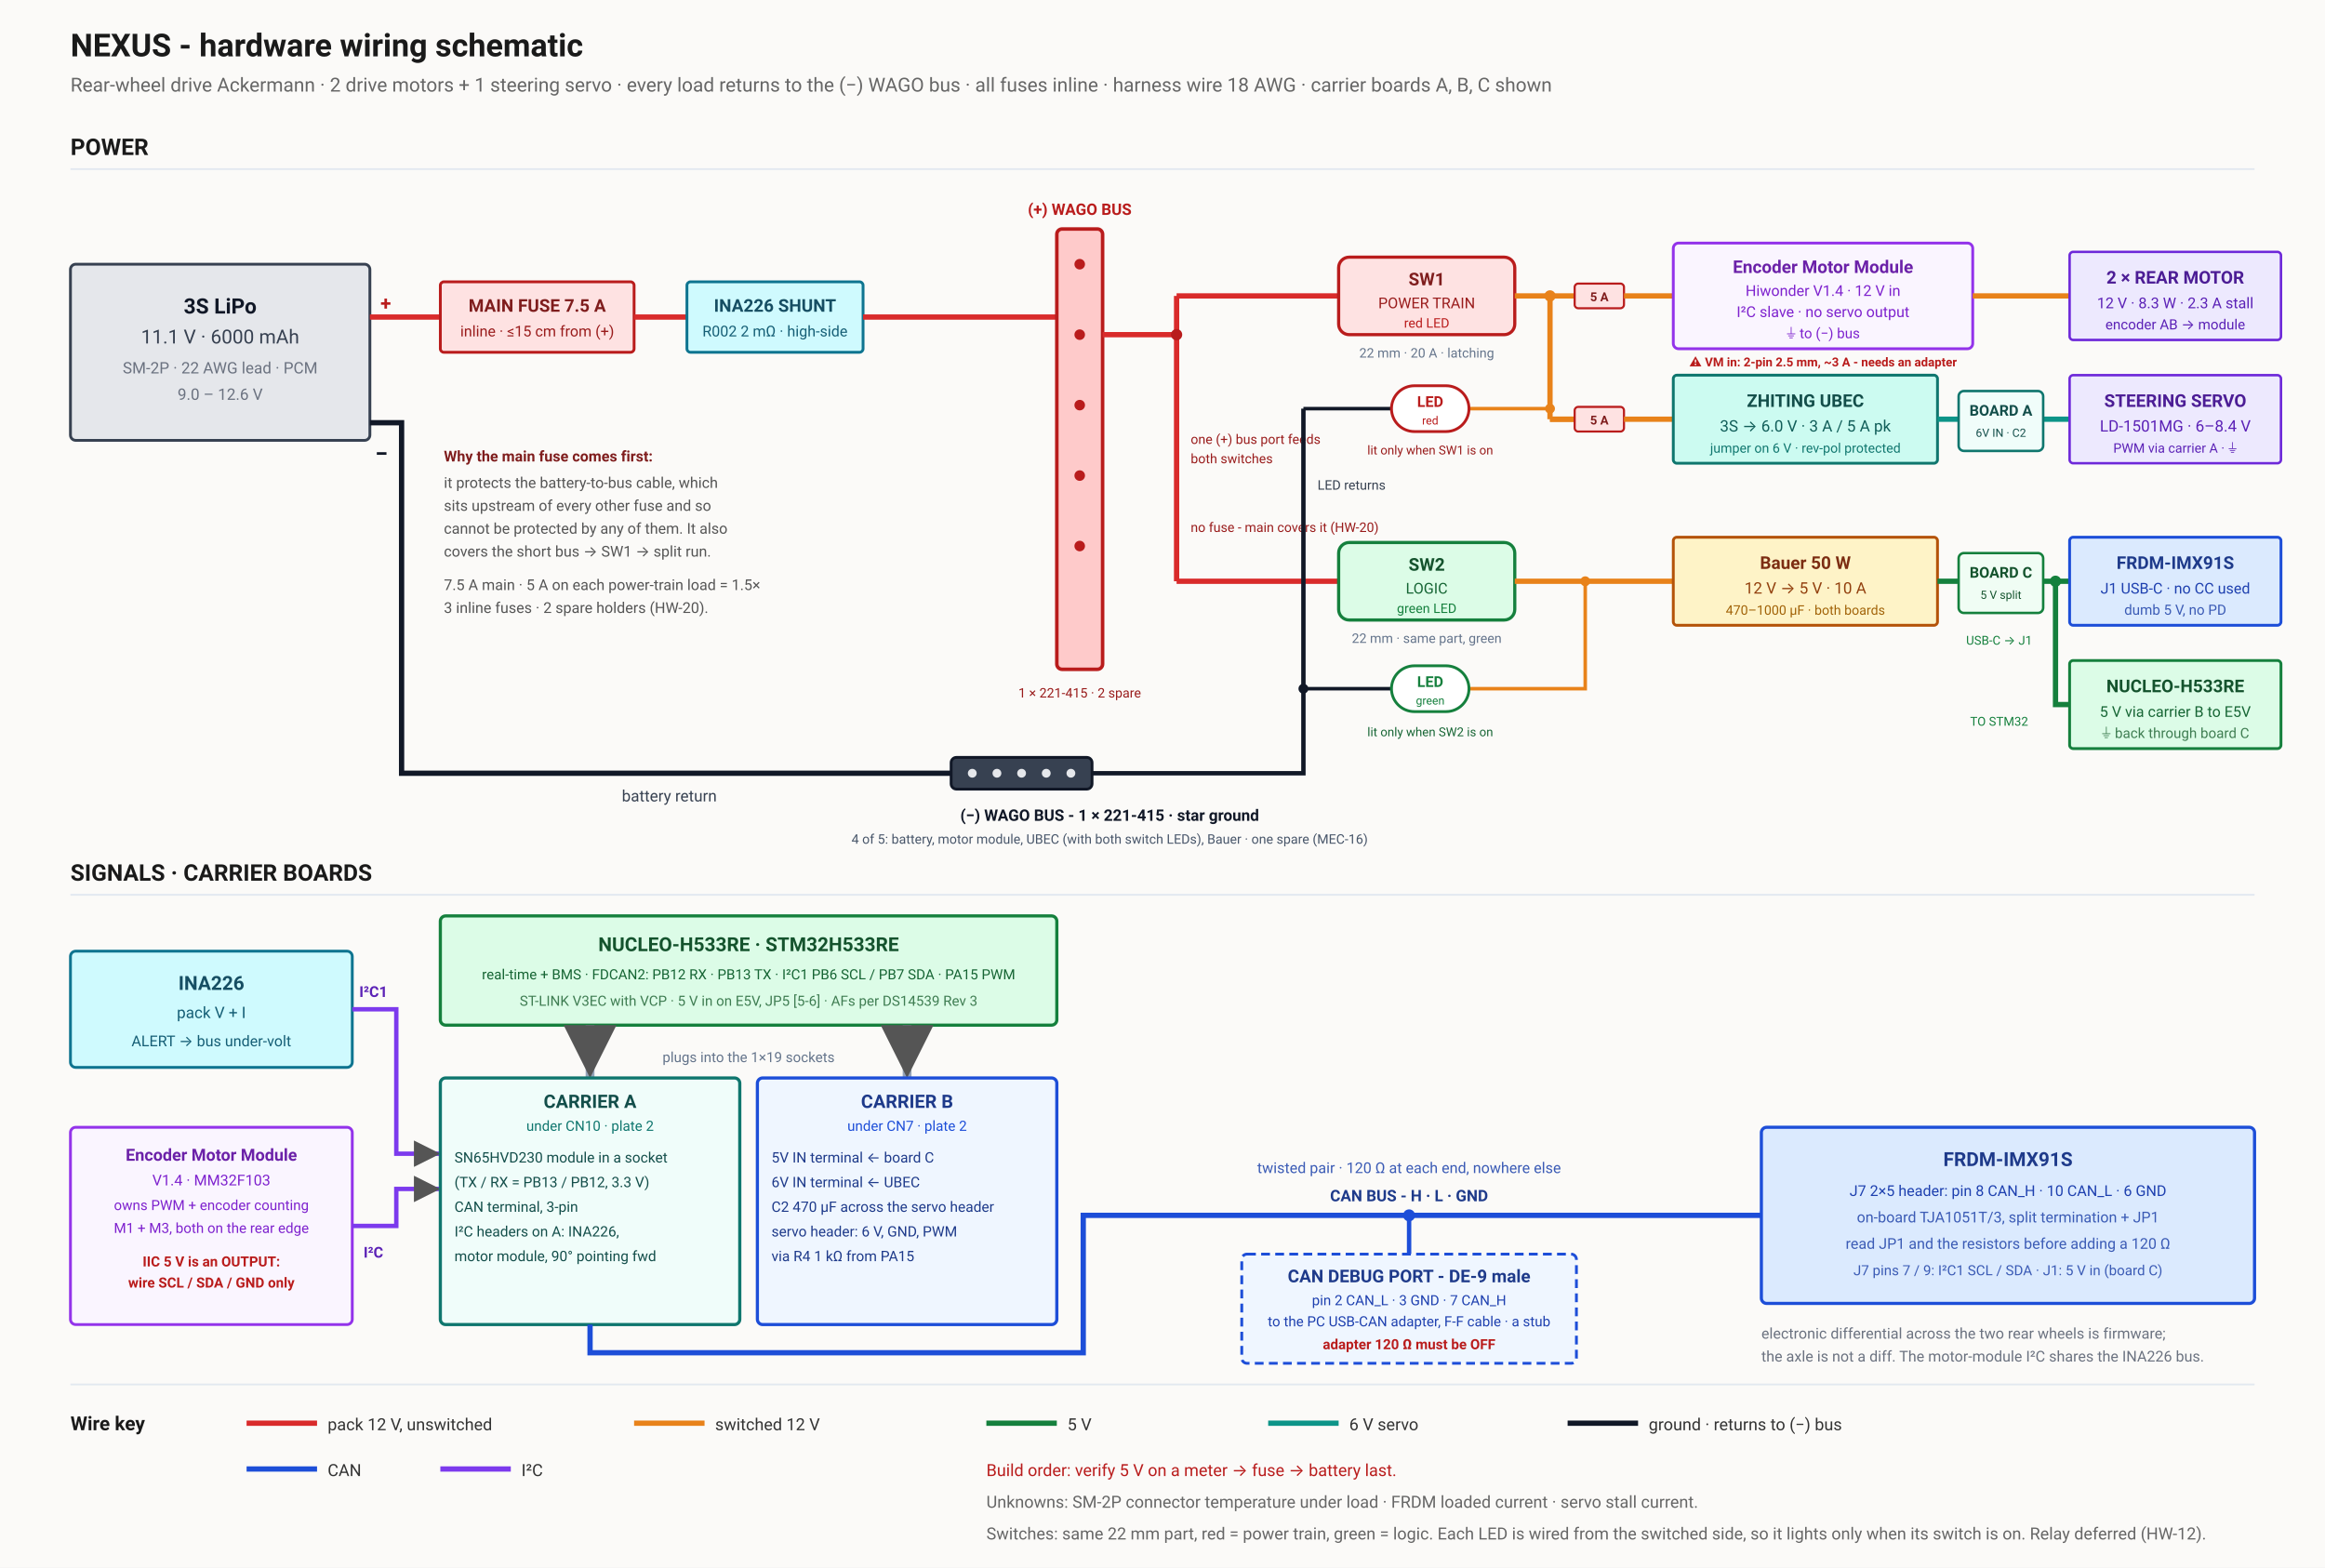
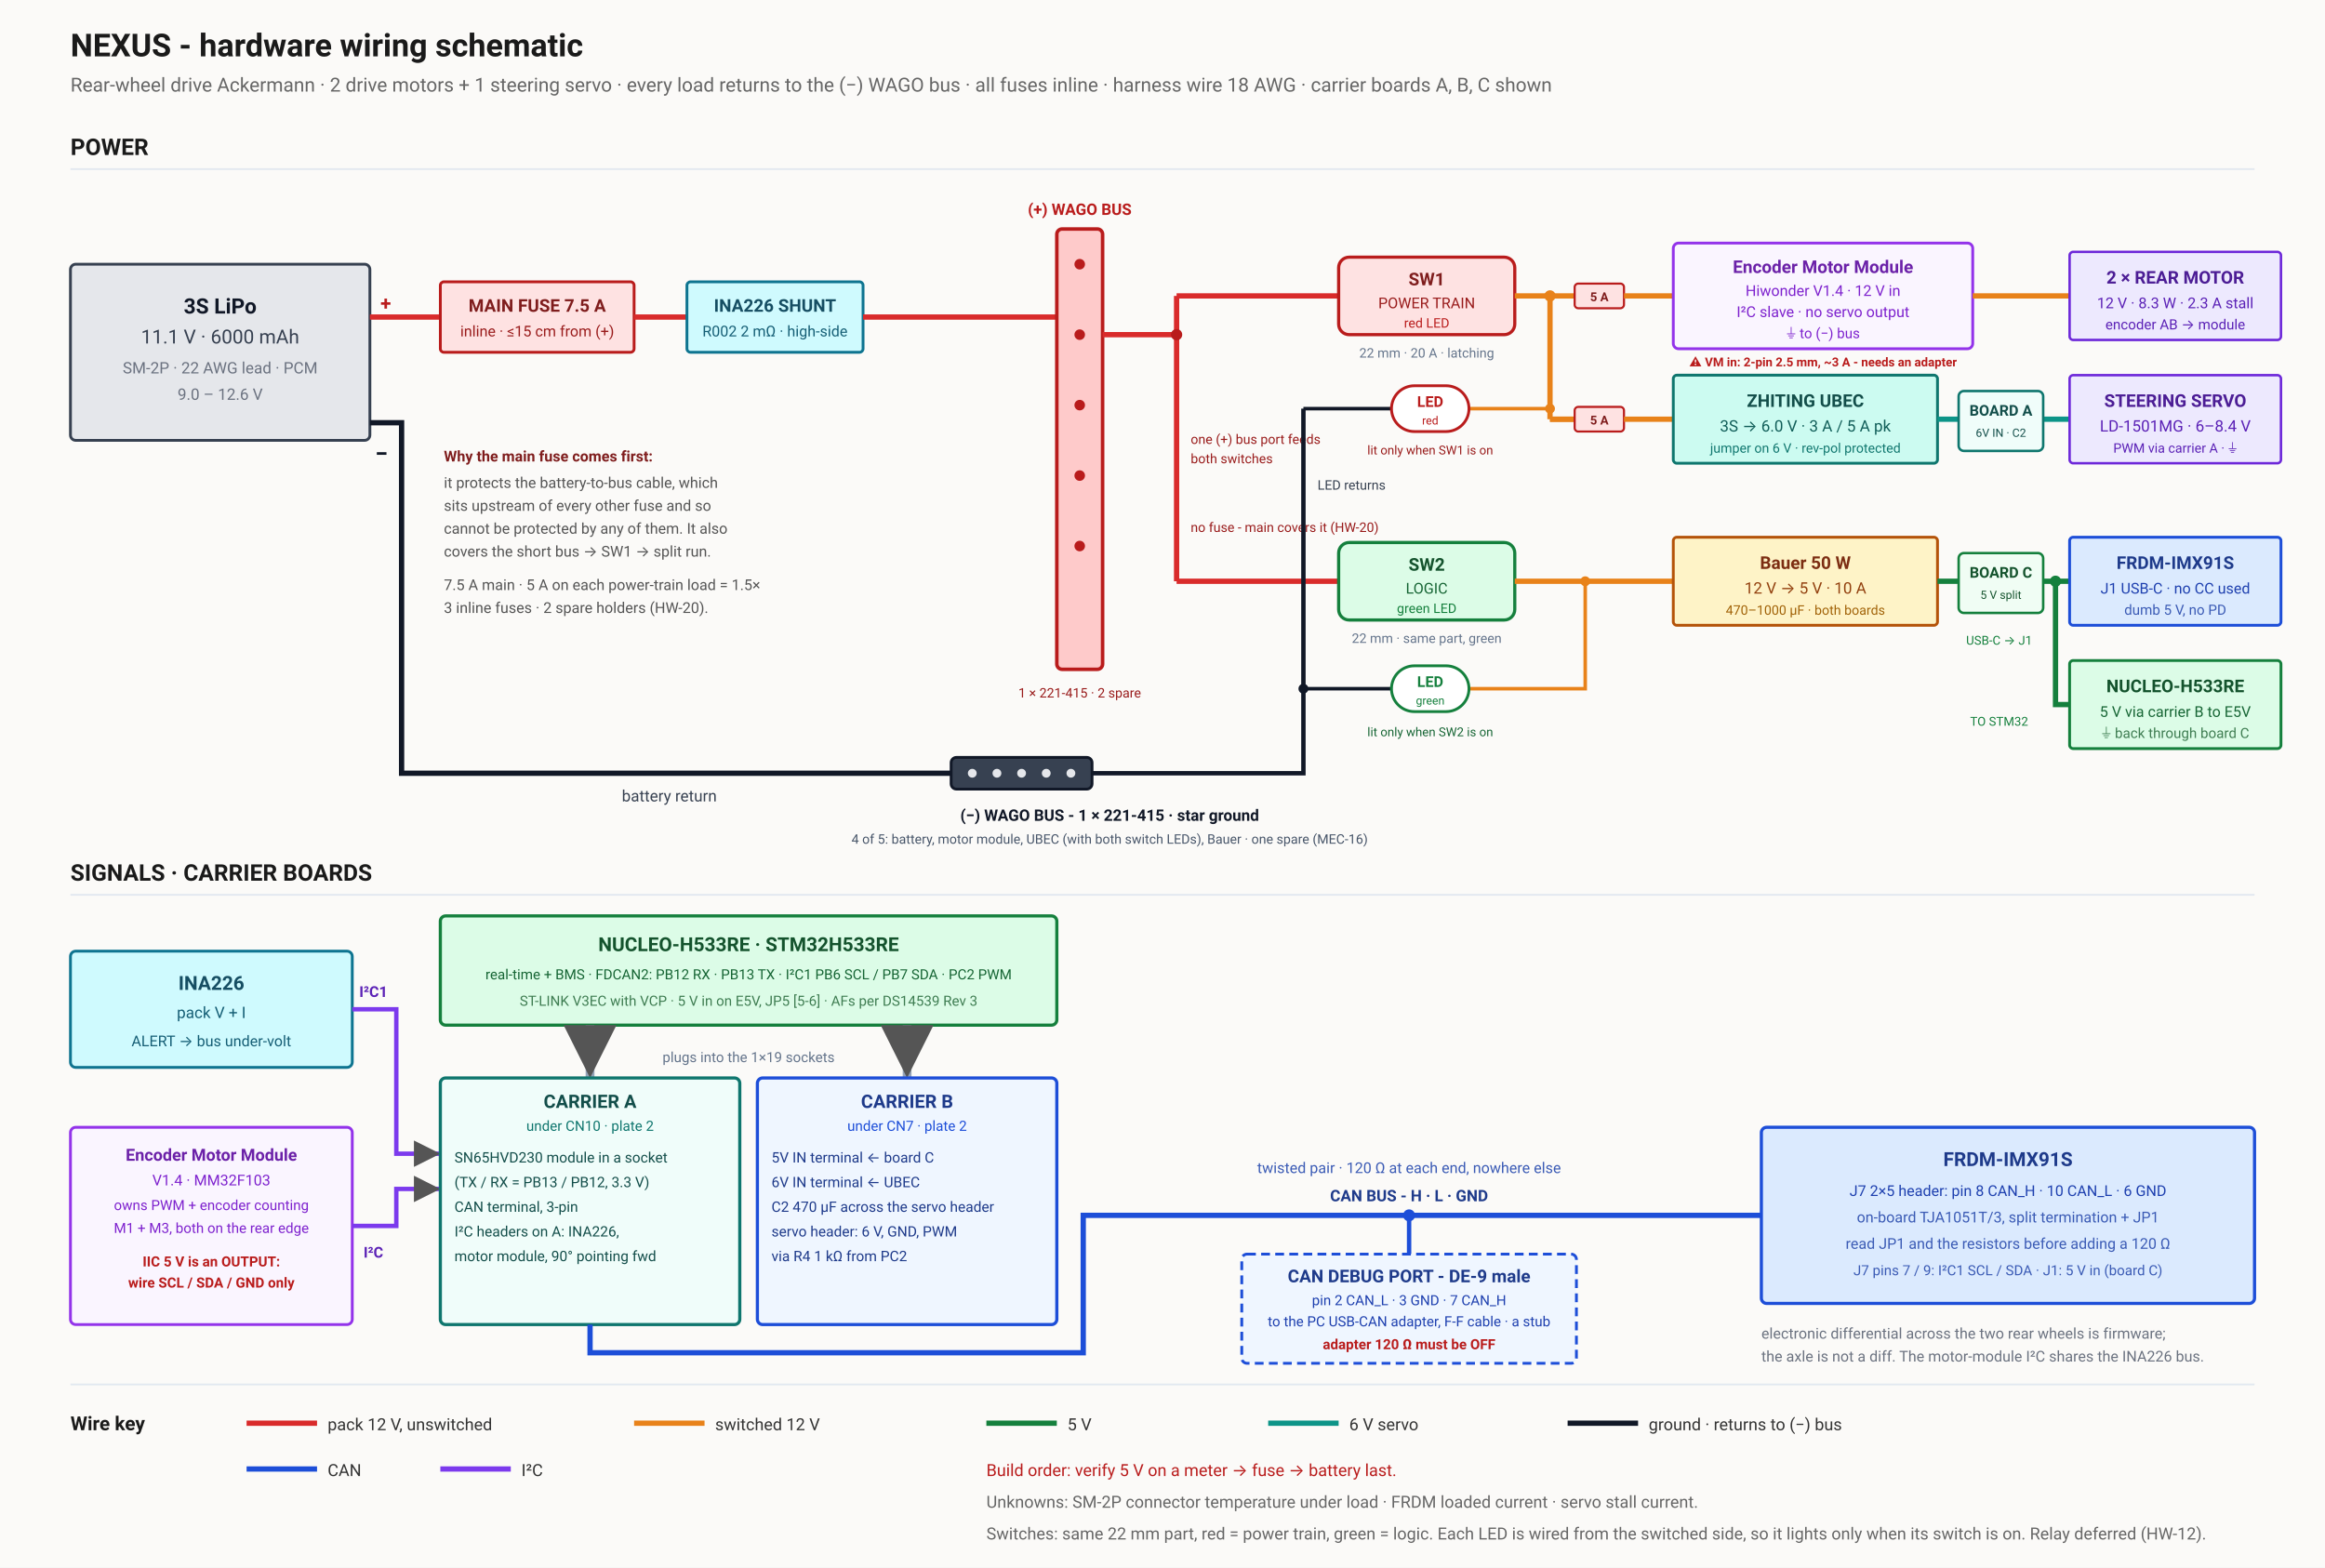
<svg xmlns="http://www.w3.org/2000/svg" width="1320" height="890" viewBox="0 0 1320 890" font-family="system-ui, -apple-system, Segoe UI, Roboto, sans-serif">
  <defs>
    <marker id="a" markerWidth="7" markerHeight="7" refX="6" refY="3" orient="auto">
      <path d="M0,0 L6,3 L0,6 z" fill="#555" />
    </marker>
  </defs>
  <rect width="1320" height="890" fill="#fbfaf8" />
  <text x="40" y="32" font-size="18" font-weight="700" fill="#1a1a1a">NEXUS - hardware wiring schematic</text>
  <text x="40" y="52" font-size="11" fill="#666">Rear-wheel drive Ackermann · 2 drive motors + 1 steering servo · every load returns to the (−) WAGO bus · all fuses inline · harness wire 18 AWG · carrier boards A, B, C shown</text>
  <text x="40" y="88" font-size="13" font-weight="700" fill="#1a1a1a">POWER</text>
  <line x1="40" y1="96" x2="1280" y2="96" stroke="#e2e8f0" />
  <rect x="40" y="150" width="170" height="100" fill="#e5e7eb" stroke="#374151" stroke-width="1.6" rx="3" />
  <text x="125" y="178" font-size="12" font-weight="700" fill="#111827" text-anchor="middle">3S LiPo</text>
  <text x="125" y="195" font-size="11" fill="#374151" text-anchor="middle">11.1 V · 6000 mAh</text>
  <text x="125" y="212" font-size="9" fill="#6b7280" text-anchor="middle">SM-2P · 22 AWG lead · PCM</text>
  <text x="125" y="227" font-size="9" fill="#6b7280" text-anchor="middle">9.0 – 12.6 V</text>
  <text x="216" y="176" font-size="11" font-weight="700" fill="#b91c1c">+</text>
  <text x="213" y="262" font-size="13" font-weight="700" fill="#111827">−</text>
  <line x1="210" y1="180" x2="250" y2="180" stroke="#d92b2b" stroke-width="3" />
  <rect x="250" y="160" width="110" height="40" fill="#fee2e2" stroke="#b91c1c" stroke-width="1.6" rx="2" />
  <text x="305" y="177" font-size="10" font-weight="700" fill="#7f1d1d" text-anchor="middle">MAIN FUSE 7.5 A</text>
  <text x="305" y="191" font-size="8.5" fill="#991b1b" text-anchor="middle">inline · ≤15 cm from (+)</text>
  <line x1="360" y1="180" x2="390" y2="180" stroke="#d92b2b" stroke-width="3" />
  <rect x="390" y="160" width="100" height="40" fill="#cffafe" stroke="#0e7490" stroke-width="1.6" rx="2" />
  <text x="440" y="177" font-size="10" font-weight="700" fill="#164e63" text-anchor="middle">INA226 SHUNT</text>
  <text x="440" y="191" font-size="8.5" fill="#155e75" text-anchor="middle">R002 2 mΩ · high-side</text>
  <line x1="490" y1="180" x2="600" y2="180" stroke="#d92b2b" stroke-width="3" />
  <text x="613" y="122" font-size="9" font-weight="700" fill="#b91c1c" text-anchor="middle">(+) WAGO BUS</text>
  <rect x="600" y="130" width="26" height="250" fill="#fecaca" stroke="#b91c1c" stroke-width="2" rx="3" />
  <circle cx="613" cy="150" r="3" fill="#b91c1c" />
  <circle cx="613" cy="190" r="3" fill="#b91c1c" />
  <circle cx="613" cy="230" r="3" fill="#b91c1c" />
  <circle cx="613" cy="270" r="3" fill="#b91c1c" />
  <circle cx="613" cy="310" r="3" fill="#b91c1c" />
  <text x="613" y="396" font-size="7.5" fill="#991b1b" text-anchor="middle">1 × 221-415 · 2 spare</text>
  <line x1="626" y1="190" x2="668" y2="190" stroke="#d92b2b" stroke-width="3" />
  <line x1="668" y1="168" x2="668" y2="330" stroke="#d92b2b" stroke-width="3" />
  <line x1="668" y1="168" x2="760" y2="168" stroke="#d92b2b" stroke-width="3" />
  <line x1="668" y1="330" x2="760" y2="330" stroke="#d92b2b" stroke-width="3" />
  <circle cx="668" cy="190" r="3.2" fill="#b91c1c" />
  <text x="676" y="252" font-size="7.5" fill="#991b1b">one (+) bus port feeds</text>
  <text x="676" y="263" font-size="7.5" fill="#991b1b">both switches</text>
  <text x="676" y="302" font-size="7.5" fill="#991b1b">no fuse - main covers it (HW-20)</text>
  <rect x="540" y="430" width="80" height="18" fill="#374151" stroke="#111827" stroke-width="1.6" rx="3" />
  <circle cx="552" cy="439" r="2.5" fill="#e5e7eb" />
  <circle cx="566" cy="439" r="2.5" fill="#e5e7eb" />
  <circle cx="580" cy="439" r="2.5" fill="#e5e7eb" />
  <circle cx="594" cy="439" r="2.5" fill="#e5e7eb" />
  <circle cx="608" cy="439" r="2.5" fill="#e5e7eb" />
  <text x="630" y="466" font-size="9" font-weight="700" fill="#111827" text-anchor="middle">(−) WAGO BUS - 1 × 221-415 · star ground</text>
  <text x="630" y="479" font-size="7.5" fill="#475569" text-anchor="middle">4 of 5: battery, motor module, UBEC (with both switch LEDs), Bauer · one spare (MEC-16)</text>
  <path d="M210,240 L228,240 L228,439 L540,439" fill="none" stroke="#111827" stroke-width="3" />
  <text x="380" y="455" font-size="9" fill="#374151" text-anchor="middle">battery return</text>
  <path d="M740,232 L740,439 L620,439" fill="none" stroke="#111827" stroke-width="2.5" />
  <text x="748" y="278" font-size="7.5" fill="#374151">LED returns</text>
  <text x="252" y="262" font-size="8.5" font-weight="600" fill="#7f1d1d">Why the main fuse comes first:</text>
  <text x="252" y="277" font-size="8.5" fill="#555">it protects the battery-to-bus cable, which</text>
  <text x="252" y="290" font-size="8.5" fill="#555">sits upstream of every other fuse and so</text>
  <text x="252" y="303" font-size="8.5" fill="#555">cannot be protected by any of them. It also</text>
  <text x="252" y="316" font-size="8.5" fill="#555">covers the short bus → SW1 → split run.</text>
  <text x="252" y="335" font-size="8.5" fill="#555">7.5 A main · 5 A on each power-train load = 1.5×</text>
  <text x="252" y="348" font-size="8.5" fill="#555">3 inline fuses · 2 spare holders (HW-20).</text>
  <rect x="760" y="146" width="100" height="44" fill="#fee2e2" stroke="#b91c1c" stroke-width="1.8" rx="6" />
  <text x="810" y="162" font-size="10" font-weight="700" fill="#7f1d1d" text-anchor="middle">SW1</text>
  <text x="810" y="175" font-size="8.5" fill="#991b1b" text-anchor="middle">POWER TRAIN</text>
  <text x="810" y="186" font-size="7.5" fill="#b91c1c" text-anchor="middle">red LED</text>
  <text x="810" y="203" font-size="7.5" fill="#64748b" text-anchor="middle">22 mm · 20 A · latching</text>
  <line x1="860" y1="168" x2="894" y2="168" stroke="#e8821a" stroke-width="3" />
  <circle cx="880" cy="168" r="3.2" fill="#e8821a" />
  <line x1="880" y1="168" x2="880" y2="238" stroke="#e8821a" stroke-width="3" />
  <line x1="880" y1="238" x2="894" y2="238" stroke="#e8821a" stroke-width="3" />
  <line x1="880" y1="232" x2="834" y2="232" stroke="#e8821a" stroke-width="2" />
  <circle cx="880" cy="232" r="2.8" fill="#e8821a" />
  <line x1="790" y1="232" x2="740" y2="232" stroke="#111827" stroke-width="2" />
  <rect x="790" y="219" width="44" height="26" fill="#ffffff" stroke="#b91c1c" stroke-width="1.6" rx="13" />
  <text x="812" y="231" font-size="8.5" font-weight="700" fill="#b91c1c" text-anchor="middle">LED</text>
  <text x="812" y="241" font-size="6.5" fill="#b91c1c" text-anchor="middle">red</text>
  <text x="812" y="258" font-size="7" fill="#991b1b" text-anchor="middle">lit only when SW1 is on</text>
  <rect x="894" y="161" width="28" height="14" fill="#fee2e2" stroke="#b91c1c" stroke-width="1.2" rx="2" />
  <text x="908" y="171" font-size="7" font-weight="700" fill="#7f1d1d" text-anchor="middle">5 A</text>
  <line x1="922" y1="168" x2="950" y2="168" stroke="#e8821a" stroke-width="3" />
  <rect x="950" y="138" width="170" height="60" fill="#faf5ff" stroke="#9333ea" stroke-width="1.6" rx="3" />
  <text x="1035" y="155" font-size="10" font-weight="700" fill="#6b21a8" text-anchor="middle">Encoder Motor Module</text>
  <text x="1035" y="168" font-size="8.5" fill="#7e22ce" text-anchor="middle">Hiwonder V1.4 · 12 V in</text>
  <text x="1035" y="180" font-size="8.5" fill="#7e22ce" text-anchor="middle">I²C slave · no servo output</text>
  <text x="1035" y="208" font-size="7" font-weight="700" fill="#b91c1c" text-anchor="middle">⚠ VM in: 2-pin 2.5 mm, ~3 A - needs an adapter</text>
  <text x="1035" y="192" font-size="8" fill="#7e22ce" text-anchor="middle">⏚ to (−) bus</text>
  <line x1="1120" y1="168" x2="1175" y2="168" stroke="#e8821a" stroke-width="3" />
  <rect x="1175" y="143" width="120" height="50" fill="#ede9fe" stroke="#6d28d9" stroke-width="1.4" rx="2" />
  <text x="1235" y="161" font-size="10" font-weight="700" fill="#4c1d95" text-anchor="middle">2 × REAR MOTOR</text>
  <text x="1235" y="175" font-size="8.5" fill="#5b21b6" text-anchor="middle">12 V · 8.3 W · 2.3 A stall</text>
  <text x="1235" y="187" font-size="8" fill="#5b21b6" text-anchor="middle">encoder AB → module</text>
  <line x1="880" y1="238" x2="894" y2="238" stroke="#e8821a" stroke-width="3" />
  <rect x="894" y="231" width="28" height="14" fill="#fee2e2" stroke="#b91c1c" stroke-width="1.2" rx="2" />
  <text x="908" y="241" font-size="7" font-weight="700" fill="#7f1d1d" text-anchor="middle">5 A</text>
  <line x1="922" y1="238" x2="950" y2="238" stroke="#e8821a" stroke-width="3" />
  <rect x="950" y="213" width="150" height="50" fill="#ccfbf1" stroke="#0f766e" stroke-width="1.6" rx="2" />
  <text x="1025" y="231" font-size="10" font-weight="700" fill="#134e4a" text-anchor="middle">ZHITING UBEC</text>
  <text x="1025" y="245" font-size="9" fill="#115e59" text-anchor="middle">3S → 6.0 V · 3 A / 5 A pk</text>
  <text x="1025" y="257" font-size="7.5" fill="#0f766e" text-anchor="middle">jumper on 6 V · rev-pol protected</text>
  <line x1="1100" y1="238" x2="1175" y2="238" stroke="#0d9488" stroke-width="3" />
  <rect x="1112" y="222" width="48" height="34" fill="#f0fdfa" stroke="#0f766e" stroke-width="1.4" rx="3" />
  <text x="1136.0" y="236" font-size="8.5" font-weight="700" fill="#134e4a" text-anchor="middle">BOARD A</text>
  <text x="1136.0" y="248" font-size="6.5" fill="#134e4a" text-anchor="middle">6V IN · C2</text>
  <rect x="1175" y="213" width="120" height="50" fill="#ede9fe" stroke="#6d28d9" stroke-width="1.4" rx="2" />
  <text x="1235" y="231" font-size="10" font-weight="700" fill="#4c1d95" text-anchor="middle">STEERING SERVO</text>
  <text x="1235" y="245" font-size="9" fill="#5b21b6" text-anchor="middle">LD-1501MG · 6–8.4 V</text>
  <text x="1235" y="257" font-size="7.5" fill="#5b21b6" text-anchor="middle">PWM via carrier A · ⏚</text>
  <rect x="760" y="308" width="100" height="44" fill="#dcfce7" stroke="#15803d" stroke-width="1.8" rx="6" />
  <text x="810" y="324" font-size="10" font-weight="700" fill="#14532d" text-anchor="middle">SW2</text>
  <text x="810" y="337" font-size="8.5" fill="#166534" text-anchor="middle">LOGIC</text>
  <text x="810" y="348" font-size="7.5" fill="#15803d" text-anchor="middle">green LED</text>
  <text x="810" y="365" font-size="7.5" fill="#64748b" text-anchor="middle">22 mm · same part, green</text>
  <line x1="860" y1="330" x2="950" y2="330" stroke="#e8821a" stroke-width="3" />
  <circle cx="900" cy="330" r="2.8" fill="#e8821a" />
  <path d="M900,330 L900,391 L834,391" fill="none" stroke="#e8821a" stroke-width="2" />
  <line x1="790" y1="391" x2="740" y2="391" stroke="#111827" stroke-width="2" />
  <circle cx="740" cy="391" r="2.8" fill="#111827" />
  <rect x="790" y="378" width="44" height="26" fill="#ffffff" stroke="#15803d" stroke-width="1.6" rx="13" />
  <text x="812" y="390" font-size="8.5" font-weight="700" fill="#15803d" text-anchor="middle">LED</text>
  <text x="812" y="400" font-size="6.5" fill="#15803d" text-anchor="middle">green</text>
  <text x="812" y="418" font-size="7" fill="#166534" text-anchor="middle">lit only when SW2 is on</text>
  <rect x="950" y="305" width="150" height="50" fill="#fef3c7" stroke="#b45309" stroke-width="1.6" rx="2" />
  <text x="1025" y="323" font-size="10" font-weight="700" fill="#7c2d12" text-anchor="middle">Bauer 50 W</text>
  <text x="1025" y="337" font-size="9" fill="#92400e" text-anchor="middle">12 V → 5 V · 10 A</text>
  <text x="1025" y="349" font-size="7.5" fill="#a16207" text-anchor="middle">470–1000 µF · both boards</text>
  <line x1="1100" y1="330" x2="1175" y2="330" stroke="#15803d" stroke-width="3" />
  <rect x="1112" y="314" width="48" height="34" fill="#f0fdf4" stroke="#15803d" stroke-width="1.4" rx="3" />
  <text x="1136.0" y="328" font-size="8.5" font-weight="700" fill="#14532d" text-anchor="middle">BOARD C</text>
  <text x="1136.0" y="340" font-size="6.5" fill="#14532d" text-anchor="middle">5 V split</text>
  <circle cx="1167" cy="330" r="3.2" fill="#15803d" />
  <path d="M1167,330 L1167,400 L1175,400" fill="none" stroke="#15803d" stroke-width="3" />
  <text x="1135" y="366" font-size="7" fill="#15803d" text-anchor="middle">USB-C → J1</text>
  <text x="1135" y="412" font-size="7" fill="#15803d" text-anchor="middle">TO STM32</text>
  <rect x="1175" y="305" width="120" height="50" fill="#dbeafe" stroke="#1d4ed8" stroke-width="1.6" rx="2" />
  <text x="1235" y="323" font-size="10" font-weight="700" fill="#1e3a8a" text-anchor="middle">FRDM-IMX91S</text>
  <text x="1235" y="337" font-size="8.5" fill="#1e40af" text-anchor="middle">J1 USB-C · no CC used</text>
  <text x="1235" y="349" font-size="8" fill="#3b5bb5" text-anchor="middle">dumb 5 V, no PD</text>
  <rect x="1175" y="375" width="120" height="50" fill="#dcfce7" stroke="#15803d" stroke-width="1.6" rx="2" />
  <text x="1235" y="393" font-size="10" font-weight="700" fill="#14532d" text-anchor="middle">NUCLEO-H533RE</text>
  <text x="1235" y="407" font-size="8.5" fill="#166534" text-anchor="middle">5 V via carrier B to E5V</text>
  <text x="1235" y="419" font-size="8" fill="#3f7d52" text-anchor="middle">⏚ back through board C</text>
  <text x="40" y="500" font-size="13" font-weight="700" fill="#1a1a1a">SIGNALS · CARRIER BOARDS</text>
  <line x1="40" y1="508" x2="1280" y2="508" stroke="#e2e8f0" />
  <rect x="40" y="540" width="160" height="66" fill="#cffafe" stroke="#0e7490" stroke-width="1.6" rx="3" />
  <text x="120" y="562" font-size="11" font-weight="700" fill="#164e63" text-anchor="middle">INA226</text>
  <text x="120" y="578" font-size="9" fill="#155e75" text-anchor="middle">pack V + I</text>
  <text x="120" y="594" font-size="8.5" fill="#155e75" text-anchor="middle">ALERT → bus under-volt</text>
  <path d="M200,573 L225,573 L225,655 L250,655" fill="none" stroke="#7c3aed" stroke-width="2.5" marker-end="url(#a)" />
  <text x="212" y="566" font-size="8.5" font-weight="600" fill="#5b21b6" text-anchor="middle">I²C1</text>
  <rect x="40" y="640" width="160" height="112" fill="#faf5ff" stroke="#9333ea" stroke-width="1.6" rx="3" />
  <text x="120" y="659" font-size="9.5" font-weight="700" fill="#6b21a8" text-anchor="middle">Encoder Motor Module</text>
  <text x="120" y="673" font-size="8.5" fill="#7e22ce" text-anchor="middle">V1.4 · MM32F103</text>
  <text x="120" y="687" font-size="8" fill="#7e22ce" text-anchor="middle">owns PWM + encoder counting</text>
  <text x="120" y="700" font-size="8" fill="#7e22ce" text-anchor="middle">M1 + M3, both on the rear edge</text>
  <text x="120" y="719" font-size="8" font-weight="700" fill="#b91c1c" text-anchor="middle">IIC 5 V is an OUTPUT:</text>
  <text x="120" y="731" font-size="8" font-weight="700" fill="#b91c1c" text-anchor="middle">wire SCL / SDA / GND only</text>
  <path d="M200,696 L225,696 L225,675 L250,675" fill="none" stroke="#7c3aed" stroke-width="2.5" marker-end="url(#a)" />
  <text x="212" y="714" font-size="8.5" font-weight="600" fill="#5b21b6" text-anchor="middle">I²C</text>
  <rect x="250" y="520" width="350" height="62" fill="#dcfce7" stroke="#15803d" stroke-width="1.8" rx="3" />
  <text x="425" y="540" font-size="11" font-weight="700" fill="#14532d" text-anchor="middle">NUCLEO-H533RE · STM32H533RE</text>
-   <text x="425" y="556" font-size="8" fill="#166534" text-anchor="middle">real-time + BMS · FDCAN2: PB12 RX · PB13 TX · I²C1 PB6 SCL / PB7 SDA · PA15 PWM</text>
+   <text x="425" y="556" font-size="8" fill="#166534" text-anchor="middle">real-time + BMS · FDCAN2: PB12 RX · PB13 TX · I²C1 PB6 SCL / PB7 SDA · PC2 PWM</text>
  <text x="425" y="571" font-size="8" fill="#3f7d52" text-anchor="middle">ST-LINK V3EC with VCP · 5 V in on E5V, JP5 [5-6] · AFs per DS14539 Rev 3</text>
  <line x1="335" y1="582" x2="335" y2="612" stroke="#94a3b8" stroke-width="5" marker-end="url(#a)" />
  <line x1="515" y1="582" x2="515" y2="612" stroke="#94a3b8" stroke-width="5" marker-end="url(#a)" />
  <text x="425" y="603" font-size="8" fill="#64748b" text-anchor="middle">plugs into the 1×19 sockets</text>
  <rect x="250" y="612" width="170" height="140" fill="#f0fdfa" stroke="#0f766e" stroke-width="1.8" rx="3" />
  <text x="335.0" y="629" font-size="10.5" font-weight="700" fill="#134e4a" text-anchor="middle">CARRIER A</text>
  <text x="335.0" y="642" font-size="8" fill="#0f766e" text-anchor="middle">under CN10 · plate 2</text>
  <text x="258" y="660" font-size="8.2" fill="#134e4a">SN65HVD230 module in a socket</text>
  <text x="258" y="674" font-size="8.2" fill="#134e4a">   (TX / RX = PB13 / PB12, 3.3 V)</text>
  <text x="258" y="688" font-size="8.2" fill="#134e4a">CAN terminal, 3-pin</text>
  <text x="258" y="702" font-size="8.2" fill="#134e4a">I²C headers on A: INA226,</text>
  <text x="258" y="716" font-size="8.2" fill="#134e4a">   motor module, 90° pointing fwd</text>
  <rect x="430" y="612" width="170" height="140" fill="#eff6ff" stroke="#1d4ed8" stroke-width="1.8" rx="3" />
  <text x="515.0" y="629" font-size="10.5" font-weight="700" fill="#1e3a8a" text-anchor="middle">CARRIER B</text>
  <text x="515.0" y="642" font-size="8" fill="#1d4ed8" text-anchor="middle">under CN7 · plate 2</text>
  <text x="438" y="660" font-size="8.2" fill="#1e3a8a">5V IN terminal ← board C</text>
  <text x="438" y="674" font-size="8.2" fill="#1e3a8a">6V IN terminal ← UBEC</text>
  <text x="438" y="688" font-size="8.2" fill="#1e3a8a">C2 470 µF across the servo header</text>
  <text x="438" y="702" font-size="8.2" fill="#1e3a8a">servo header: 6 V, GND, PWM</text>
-   <text x="438" y="716" font-size="8.2" fill="#1e3a8a">   via R4 1 kΩ from PA15</text>
+   <text x="438" y="716" font-size="8.2" fill="#1e3a8a">   via R4 1 kΩ from PC2</text>
  <path d="M335,752 L335,768 L615,768 L615,690 L1000,690" fill="none" stroke="#1d4ed8" stroke-width="3" />
  <text x="800" y="682" font-size="9" font-weight="700" fill="#1e3a8a" text-anchor="middle">CAN BUS - H · L · GND</text>
  <text x="800" y="666" font-size="8.5" fill="#3b5bb5" text-anchor="middle">twisted pair · 120 Ω at each end, nowhere else</text>
  <rect x="1000" y="640" width="280" height="100" fill="#dbeafe" stroke="#1d4ed8" stroke-width="1.8" rx="3" />
  <text x="1140" y="662" font-size="11" font-weight="700" fill="#1e3a8a" text-anchor="middle">FRDM-IMX91S</text>
  <text x="1140" y="679" font-size="8.5" fill="#1e40af" text-anchor="middle">J7 2×5 header: pin 8 CAN_H · 10 CAN_L · 6 GND</text>
  <text x="1140" y="694" font-size="8.5" fill="#3b5bb5" text-anchor="middle">on-board TJA1051T/3, split termination + JP1</text>
  <text x="1140" y="709" font-size="8.5" fill="#3b5bb5" text-anchor="middle">read JP1 and the resistors before adding a 120 Ω</text>
  <text x="1140" y="724" font-size="8" fill="#3b5bb5" text-anchor="middle">J7 pins 7 / 9: I²C1 SCL / SDA · J1: 5 V in (board C)</text>
  <circle cx="800" cy="690" r="3.4" fill="#1d4ed8" />
  <line x1="800" y1="690" x2="800" y2="712" stroke="#1d4ed8" stroke-width="2.5" />
  <rect x="705" y="712" width="190" height="62" fill="#eff6ff" stroke="#1d4ed8" stroke-width="1.6" stroke-dasharray="5,3" rx="3" />
  <text x="800" y="728" font-size="10" font-weight="700" fill="#1e3a8a" text-anchor="middle">CAN DEBUG PORT - DE-9 male</text>
  <text x="800" y="741" font-size="8" fill="#1e40af" text-anchor="middle">pin 2 CAN_L · 3 GND · 7 CAN_H</text>
  <text x="800" y="753" font-size="8" fill="#1e40af" text-anchor="middle">to the PC USB-CAN adapter, F-F cable · a stub</text>
  <text x="800" y="766" font-size="8" font-weight="700" fill="#b91c1c" text-anchor="middle">adapter 120 Ω must be OFF</text>
  <text x="1000" y="760" font-size="8.5" fill="#6b7280">electronic differential across the two rear wheels is firmware;</text>
  <text x="1000" y="773" font-size="8.5" fill="#6b7280">the axle is not a diff. The motor-module I²C shares the INA226 bus.</text>
  <line x1="40" y1="786" x2="1280" y2="786" stroke="#e2e8f0" />
  <text x="40" y="812" font-size="11" font-weight="700" fill="#1a1a1a">Wire key</text>
  <line x1="140" y1="808" x2="180" y2="808" stroke="#d92b2b" stroke-width="3" />
  <text x="186" y="812" font-size="9.5" fill="#333">pack 12 V, unswitched</text>
  <line x1="360" y1="808" x2="400" y2="808" stroke="#e8821a" stroke-width="3" />
  <text x="406" y="812" font-size="9.5" fill="#333">switched 12 V</text>
  <line x1="560" y1="808" x2="600" y2="808" stroke="#15803d" stroke-width="3" />
  <text x="606" y="812" font-size="9.5" fill="#333">5 V</text>
  <line x1="720" y1="808" x2="760" y2="808" stroke="#0d9488" stroke-width="3" />
  <text x="766" y="812" font-size="9.5" fill="#333">6 V servo</text>
  <line x1="890" y1="808" x2="930" y2="808" stroke="#111827" stroke-width="3" />
  <text x="936" y="812" font-size="9.5" fill="#333">ground · returns to (−) bus</text>
  <line x1="140" y1="834" x2="180" y2="834" stroke="#1d4ed8" stroke-width="3" />
  <text x="186" y="838" font-size="9.5" fill="#333">CAN</text>
  <line x1="250" y1="834" x2="290" y2="834" stroke="#7c3aed" stroke-width="3" />
  <text x="296" y="838" font-size="9.5" fill="#333">I²C</text>
  <text x="560" y="838" font-size="9.5" fill="#b91c1c">Build order: verify 5 V on a meter → fuse → battery last.</text>
  <text x="560" y="856" font-size="9.5" fill="#666">Unknowns: SM-2P connector temperature under load · FRDM loaded current · servo stall current.</text>
  <text x="560" y="874" font-size="9.5" fill="#666">Switches: same 22 mm part, red = power train, green = logic. Each LED is wired from the switched side, so it lights only when its switch is on. Relay deferred (HW-12).</text>
</svg>
